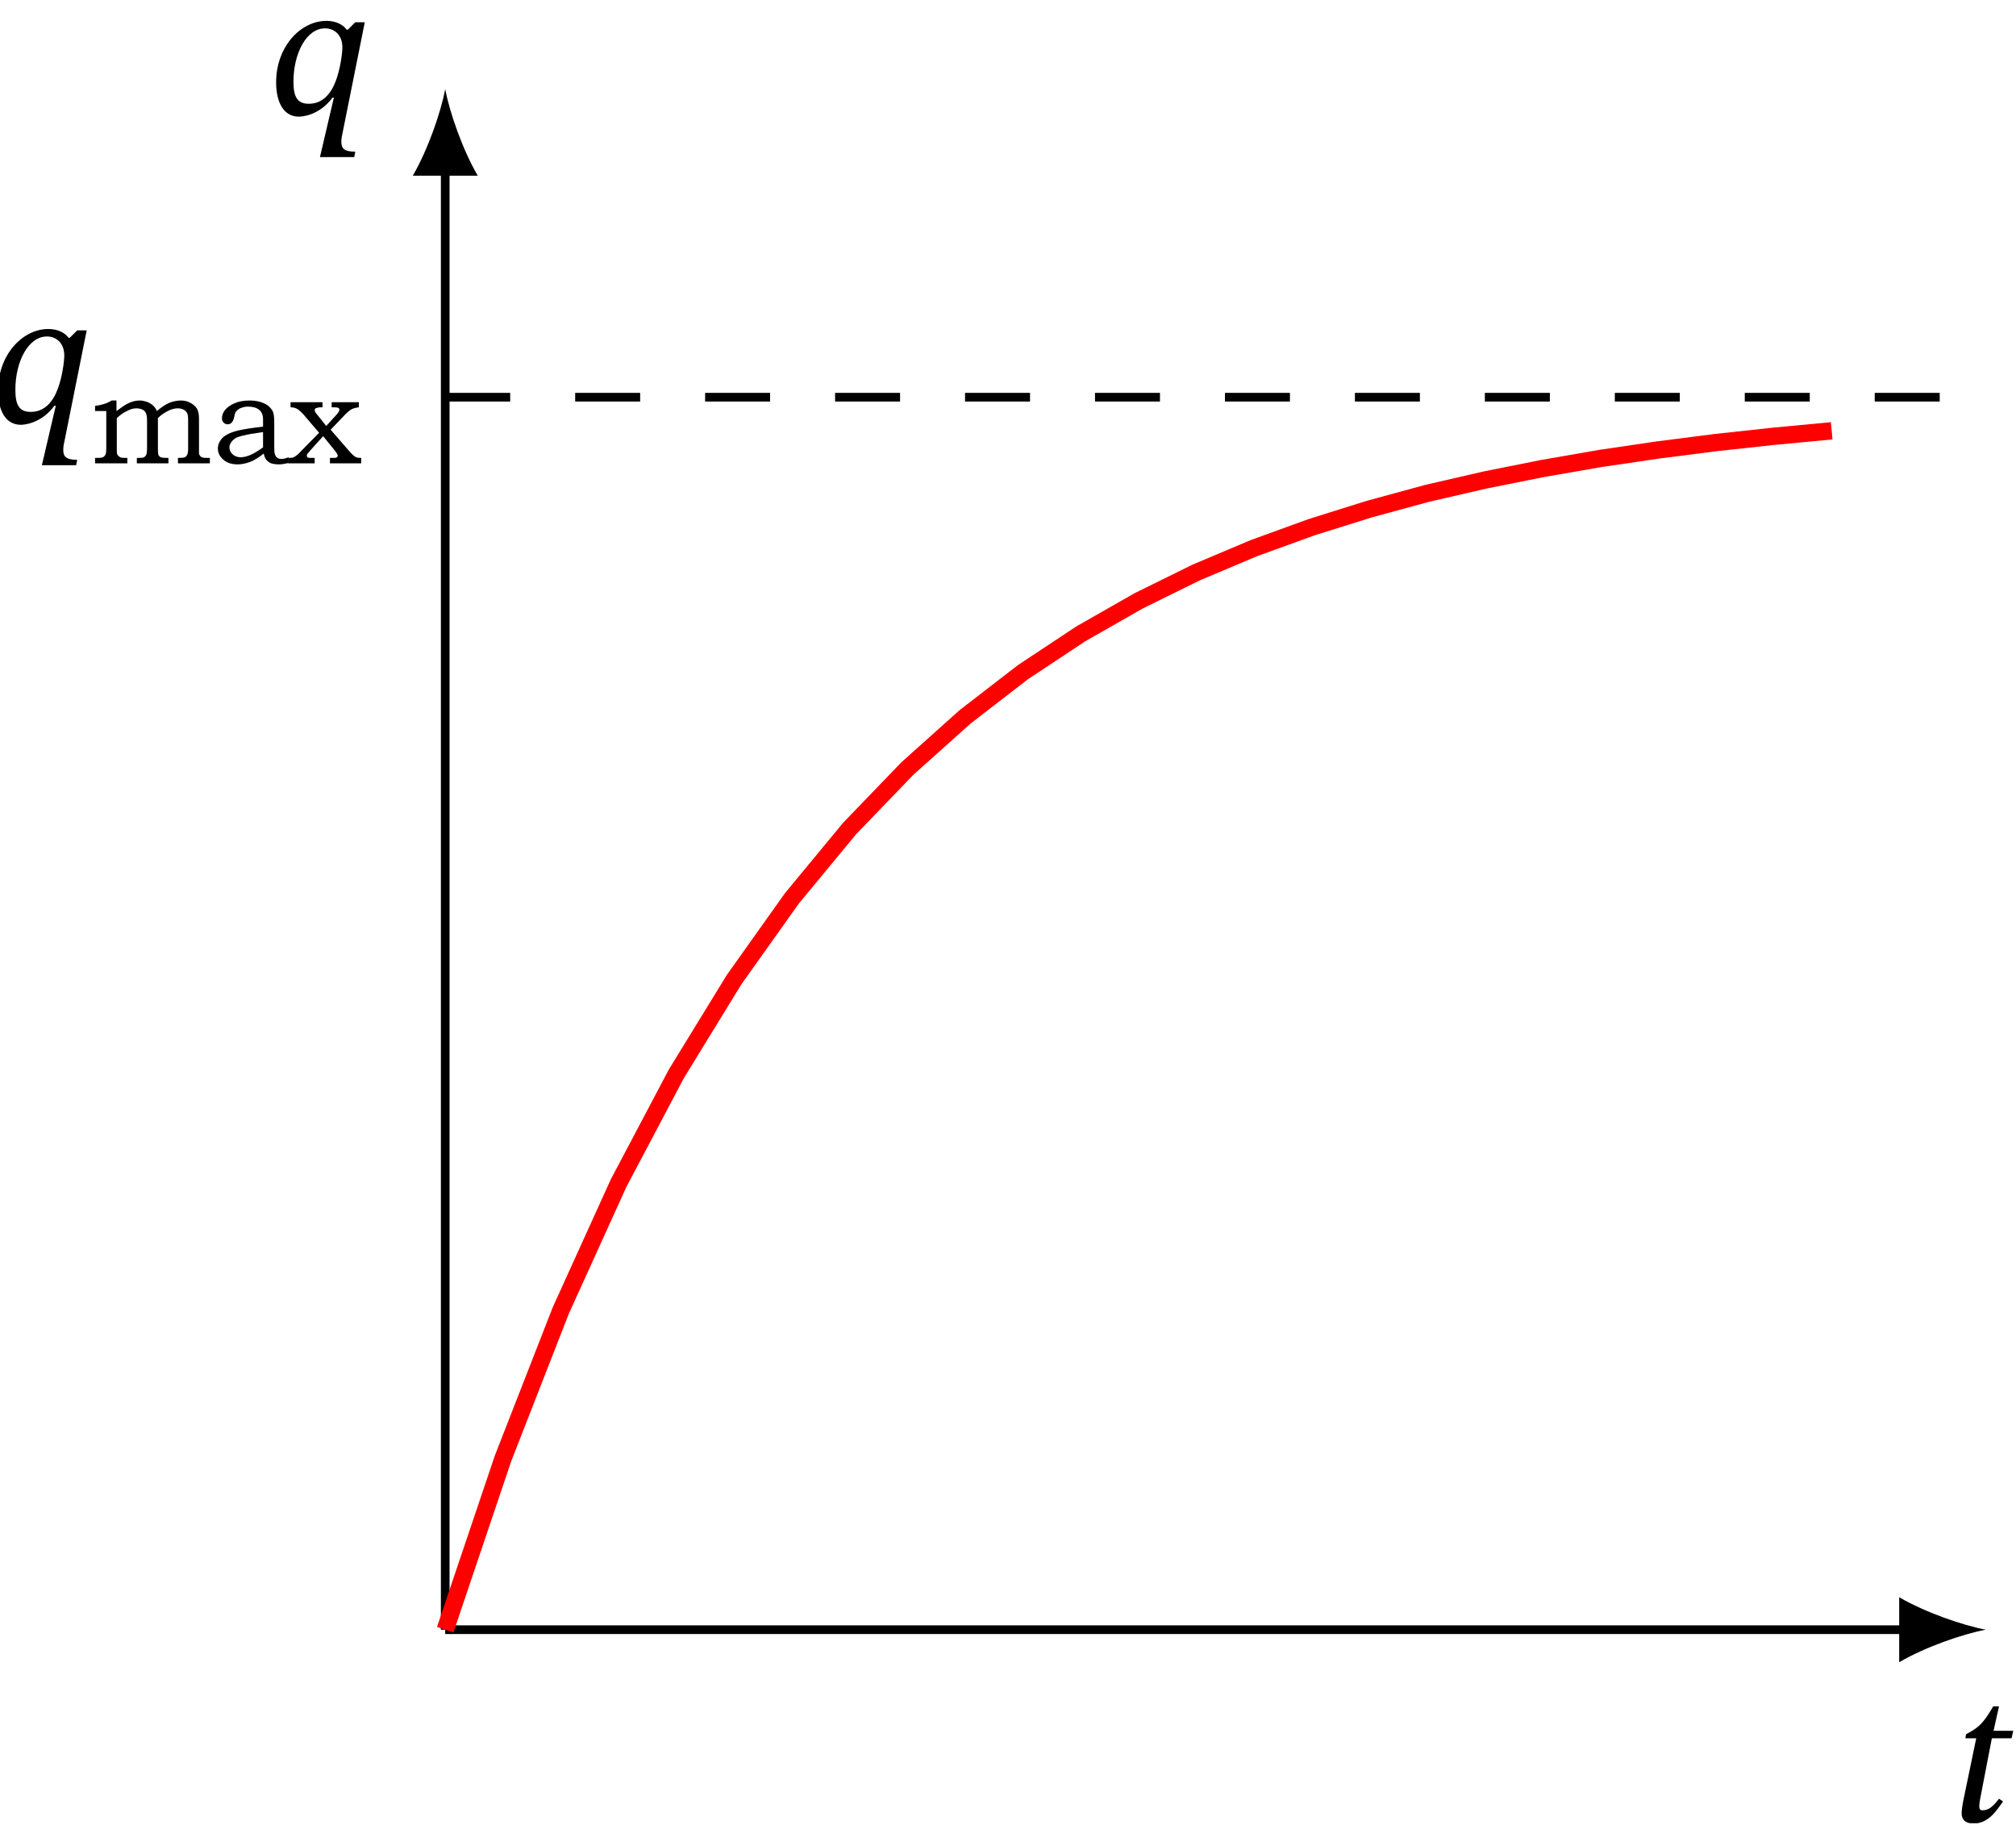
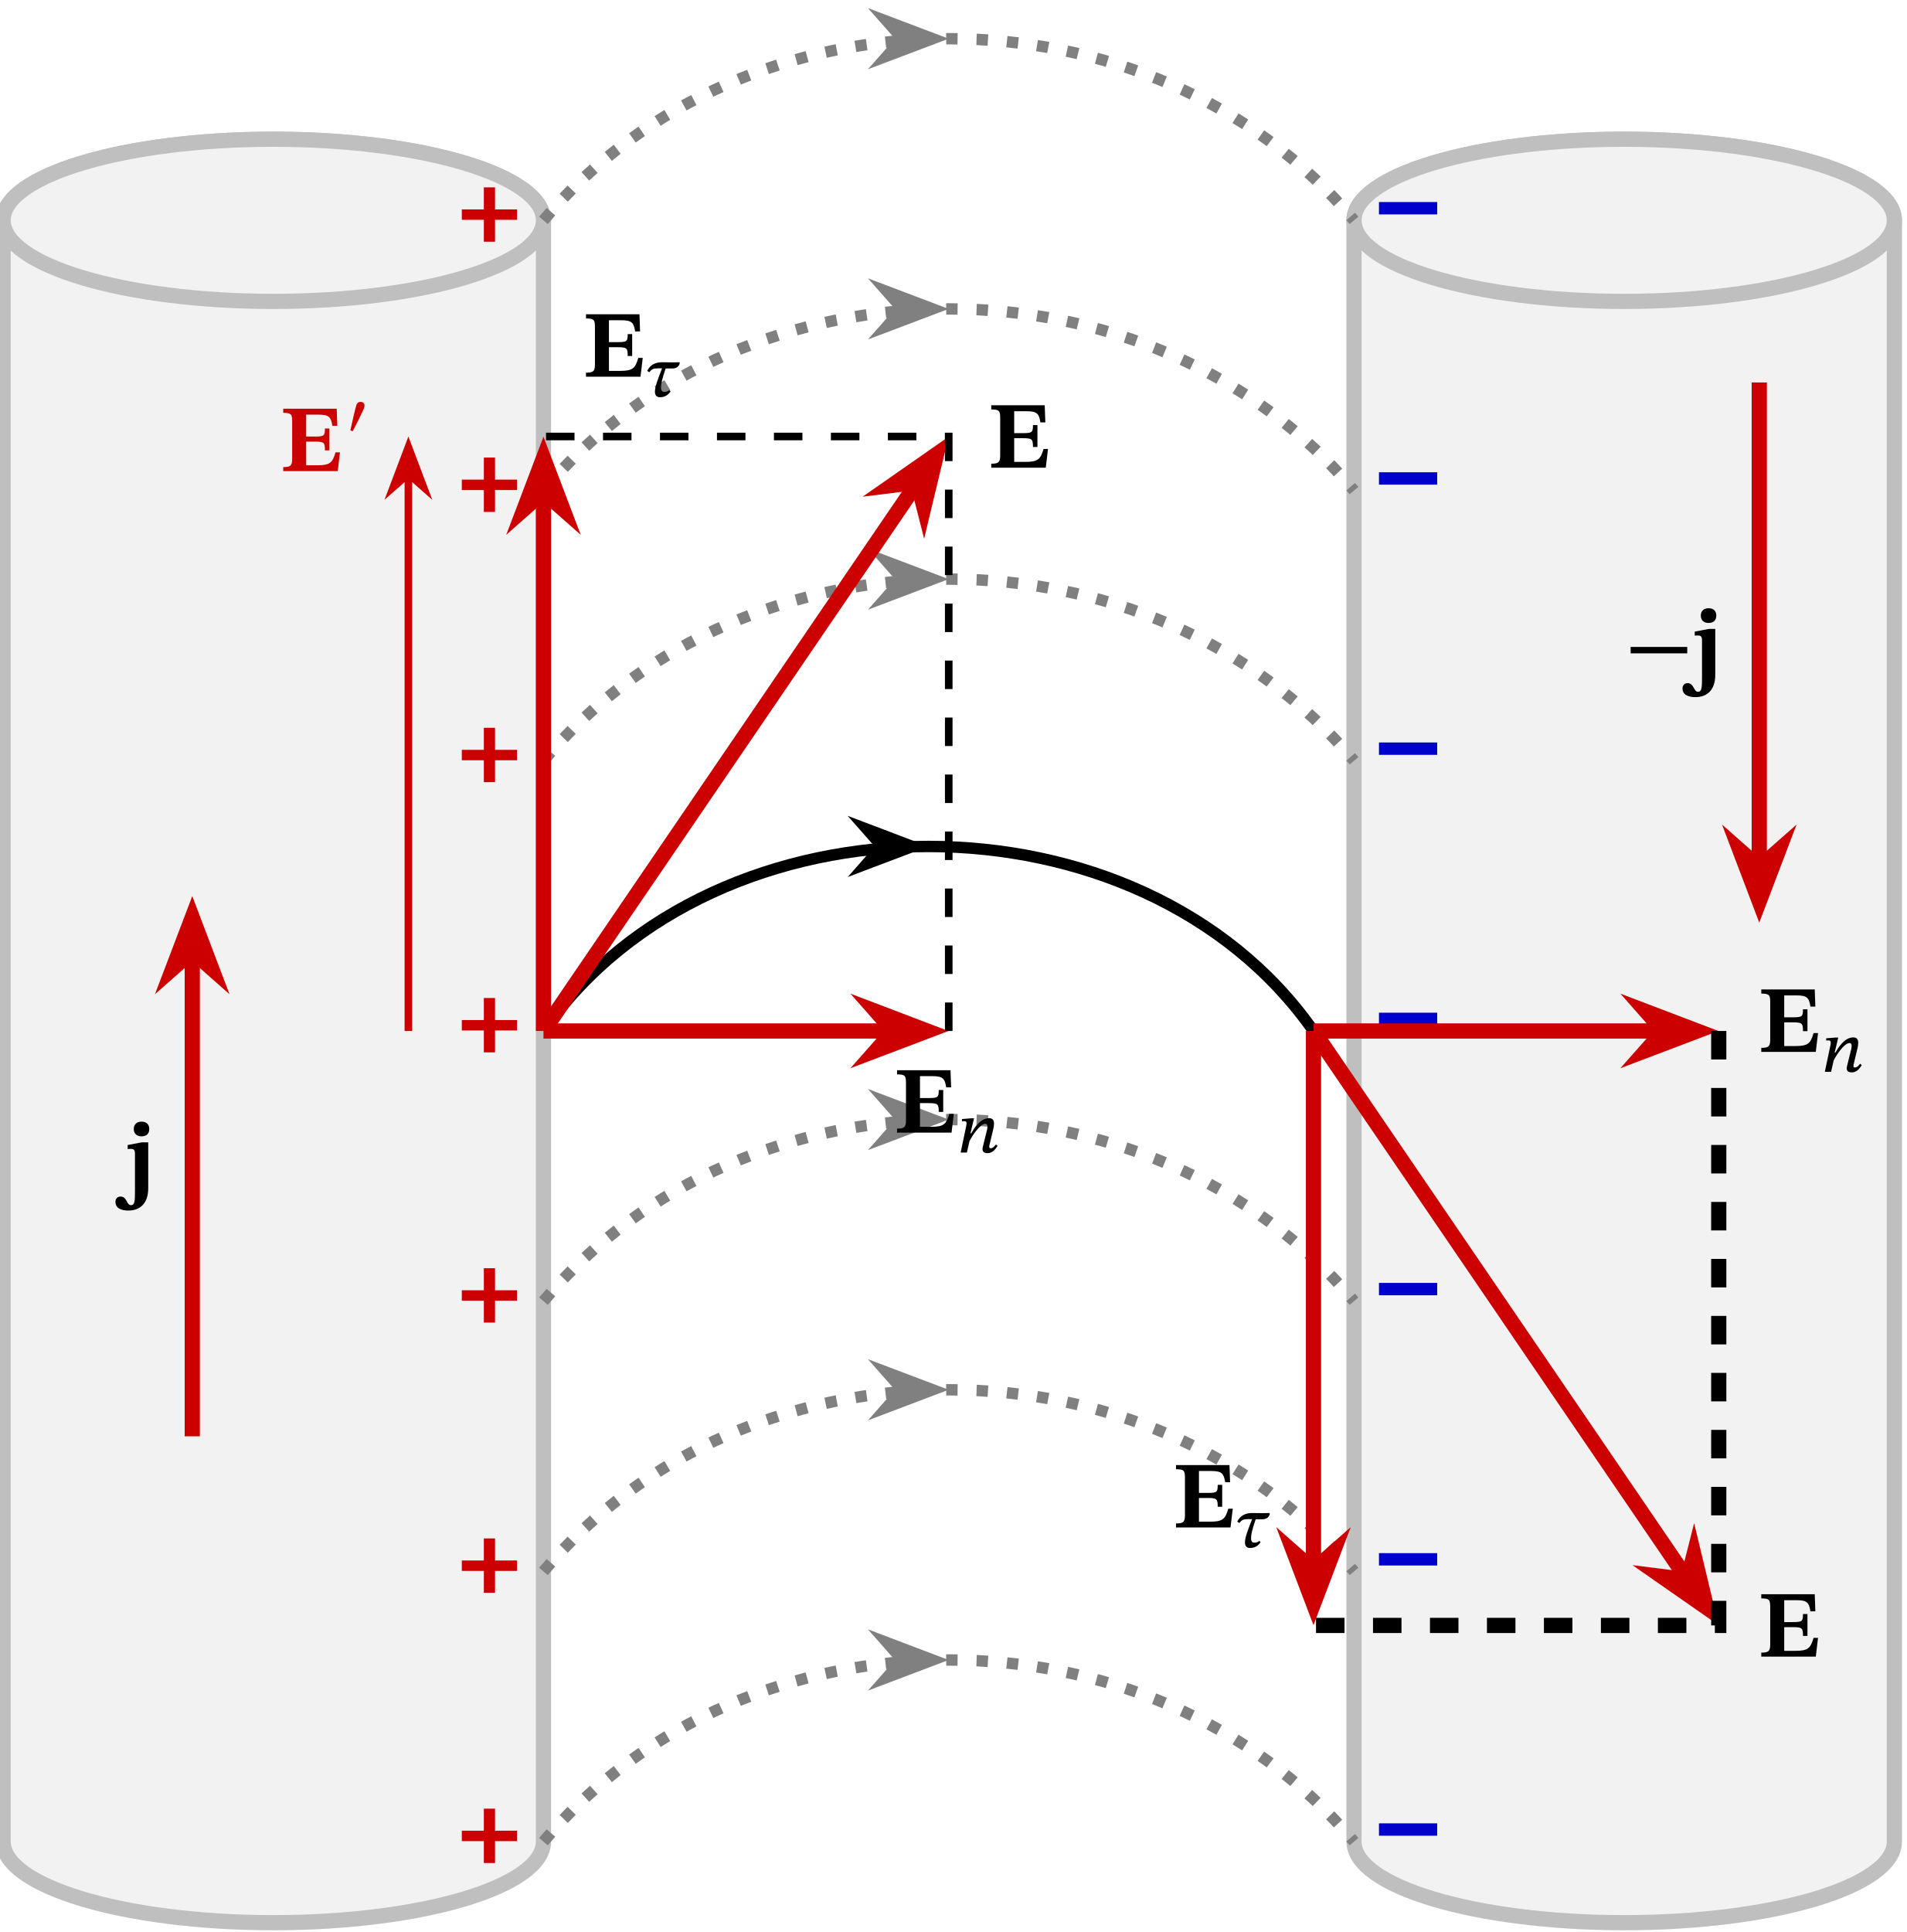
- <svg xmlns="http://www.w3.org/2000/svg" xmlns:xlink="http://www.w3.org/1999/xlink" width="92.736pt" height="83.908pt" viewBox="0 0 92.736 83.908" version="1.2">
+ <svg xmlns="http://www.w3.org/2000/svg" xmlns:xlink="http://www.w3.org/1999/xlink" width="200.043pt" height="202.672pt" viewBox="0 0 200.043 202.672" version="1.2">
  <defs>
    <g>
      <symbol overflow="visible" id="glyph0-0">
-         <path style="stroke:none;" d="M 5.344 1.516 L 5.344 -7.047 L 0.094 -7.047 L 0.094 1.516 Z M 4.875 1.047 L 0.547 1.047 L 0.547 -6.578 L 4.875 -6.578 Z M 2.875 -1.531 L 2.875 -1.672 C 2.875 -2.641 4.312 -3.344 4.312 -4.656 C 4.312 -5.594 3.531 -6 2.656 -6 C 1.75 -6 1.125 -5.484 1.125 -4.766 C 1.125 -4.344 1.297 -4.141 1.594 -4.141 C 1.797 -4.141 1.984 -4.25 1.984 -4.531 C 1.984 -4.875 1.797 -4.875 1.797 -5.172 C 1.797 -5.453 2.047 -5.656 2.578 -5.656 C 3.141 -5.656 3.5 -5.344 3.5 -4.641 C 3.5 -3.25 2.516 -2.922 2.516 -1.766 L 2.516 -1.531 Z M 3.203 -0.438 C 3.203 -0.703 3.016 -0.953 2.703 -0.953 C 2.375 -0.953 2.172 -0.719 2.172 -0.438 C 2.172 -0.141 2.344 0.078 2.703 0.078 C 3.016 0.078 3.203 -0.141 3.203 -0.438 Z M 3.203 -0.438 " />
+         <path style="stroke:none;" d="M 1.5 0 L 1.5 -7.469 L 7.469 -7.469 L 7.469 0 Z M 1.688 -0.188 L 7.281 -0.188 L 7.281 -7.281 L 1.688 -7.281 Z M 1.688 -0.188 " />
      </symbol>
      <symbol overflow="visible" id="glyph0-1">
-         <path style="stroke:none;" d="M 2.844 -4.188 L 1.938 -4.188 L 2.188 -5.312 L 1.922 -5.312 C 1.469 -4.531 1.25 -4.328 0.672 -4.031 L 0.641 -3.844 L 1.141 -3.844 L 0.531 -0.906 C 0.516 -0.812 0.469 -0.547 0.469 -0.391 C 0.469 -0.109 0.641 0.078 1.016 0.078 C 1.734 0.078 2.109 -0.578 2.375 -0.938 L 2.188 -1.062 C 1.875 -0.656 1.688 -0.531 1.422 -0.531 C 1.297 -0.531 1.281 -0.625 1.281 -0.719 C 1.281 -0.875 1.344 -1.172 1.344 -1.172 L 1.859 -3.844 L 2.766 -3.844 Z M 2.844 -4.188 " />
+         <path style="stroke:none;" d="M 6.484 -3.516 L 4.172 -3.516 L 4.172 -1.219 L 3 -1.219 L 3 -3.516 L 0.688 -3.516 L 0.688 -4.609 L 3 -4.609 L 3 -6.922 L 4.172 -6.922 L 4.172 -4.609 L 6.484 -4.609 Z M 6.484 -3.516 " />
      </symbol>
      <symbol overflow="visible" id="glyph0-2">
-         <path style="stroke:none;" d="M 4.453 -4.234 L 4.016 -4.234 L 3.672 -3.891 L 3.625 -3.891 C 3.469 -4.094 3.172 -4.297 2.688 -4.297 C 1.5 -4.297 0.375 -3.109 0.375 -1.469 C 0.375 -0.578 0.703 0.109 1.422 0.109 C 1.5 0.109 2.328 0.094 2.969 -0.766 L 3.031 -0.766 L 2.391 1.969 L 3.969 1.969 L 4.016 1.719 C 3.484 1.719 3.375 1.562 3.375 1.25 C 3.375 1.109 3.406 0.984 3.406 0.984 Z M 3.422 -3.078 C 3.422 -2.766 3.312 -2.047 3.125 -1.547 C 2.891 -0.922 2.5 -0.484 1.875 -0.484 C 1.344 -0.484 1.172 -0.812 1.172 -1.5 C 1.172 -2.797 1.766 -3.953 2.625 -3.953 C 3.062 -3.953 3.422 -3.641 3.422 -3.078 Z M 3.422 -3.078 " />
+         <path style="stroke:none;" d="M 6.047 -3.828 L 6.047 -2.531 L -0.062 -2.531 L -0.062 -3.828 Z M 6.047 -3.828 " />
      </symbol>
      <symbol overflow="visible" id="glyph1-0">
-         <path style="stroke:none;" d="M 0.75 0 L 0.75 -3.734 L 3.734 -3.734 L 3.734 0 Z M 0.844 -0.094 L 3.641 -0.094 L 3.641 -3.641 L 0.844 -3.641 Z M 0.844 -0.094 " />
+         <path style="stroke:none;" d="M 5.938 1.688 L 5.938 -7.828 L 0.094 -7.828 L 0.094 1.688 Z M 5.406 1.156 L 0.609 1.156 L 0.609 -7.312 L 5.406 -7.312 Z M 3.188 -1.688 L 3.188 -1.859 C 3.188 -2.938 4.797 -3.719 4.797 -5.188 C 4.797 -6.219 3.922 -6.672 2.953 -6.672 C 1.938 -6.672 1.25 -6.094 1.25 -5.297 C 1.25 -4.828 1.453 -4.594 1.766 -4.594 C 2 -4.594 2.219 -4.719 2.219 -5.031 C 2.219 -5.406 2 -5.422 2 -5.75 C 2 -6.062 2.266 -6.297 2.859 -6.297 C 3.5 -6.297 3.891 -5.938 3.891 -5.156 C 3.891 -3.625 2.797 -3.25 2.797 -1.953 L 2.797 -1.688 Z M 3.562 -0.484 C 3.562 -0.781 3.359 -1.062 3.016 -1.062 C 2.641 -1.062 2.422 -0.797 2.422 -0.484 C 2.422 -0.156 2.609 0.078 3 0.078 C 3.359 0.078 3.562 -0.156 3.562 -0.484 Z M 3.562 -0.484 " />
      </symbol>
      <symbol overflow="visible" id="glyph1-1">
-         <path style="stroke:none;" d="M 0.203 -2.406 L 0.203 -2.641 C 0.348 -2.66 0.473 -2.688 0.578 -2.719 C 0.691 -2.75 0.82 -2.805 0.969 -2.891 L 1.188 -2.891 L 1.188 -2.406 C 1.406 -2.57 1.578 -2.688 1.703 -2.75 C 1.891 -2.844 2.07 -2.891 2.25 -2.891 C 2.363 -2.891 2.477 -2.867 2.594 -2.828 C 2.707 -2.785 2.801 -2.727 2.875 -2.656 C 2.945 -2.594 3.004 -2.508 3.047 -2.406 C 3.254 -2.582 3.441 -2.707 3.609 -2.781 C 3.785 -2.852 3.969 -2.891 4.156 -2.891 C 4.32 -2.891 4.469 -2.852 4.594 -2.781 C 4.727 -2.707 4.828 -2.617 4.891 -2.516 C 4.953 -2.41 4.984 -2.254 4.984 -2.047 L 4.984 -0.688 C 4.984 -0.539 4.984 -0.457 4.984 -0.438 C 4.992 -0.406 5.016 -0.367 5.047 -0.328 C 5.078 -0.297 5.113 -0.273 5.156 -0.266 C 5.195 -0.254 5.273 -0.25 5.391 -0.25 L 5.484 -0.25 L 5.484 0 L 4.016 0 L 4.016 -0.25 C 4.18 -0.25 4.285 -0.258 4.328 -0.281 C 4.379 -0.301 4.414 -0.336 4.438 -0.391 C 4.469 -0.441 4.484 -0.539 4.484 -0.688 L 4.484 -1.984 C 4.484 -2.141 4.469 -2.25 4.438 -2.312 C 4.406 -2.375 4.352 -2.426 4.281 -2.469 C 4.207 -2.508 4.113 -2.531 4 -2.531 C 3.863 -2.531 3.723 -2.492 3.578 -2.422 C 3.367 -2.316 3.207 -2.203 3.094 -2.078 L 3.094 -0.688 C 3.094 -0.551 3.098 -0.461 3.109 -0.422 C 3.117 -0.379 3.141 -0.344 3.172 -0.312 C 3.203 -0.289 3.238 -0.273 3.281 -0.266 C 3.32 -0.254 3.422 -0.25 3.578 -0.25 L 3.578 0 L 2.125 0 L 2.125 -0.25 L 2.219 -0.25 C 2.332 -0.25 2.41 -0.258 2.453 -0.281 C 2.504 -0.312 2.539 -0.352 2.562 -0.406 C 2.582 -0.457 2.594 -0.551 2.594 -0.688 L 2.594 -1.938 C 2.594 -2.113 2.578 -2.234 2.547 -2.297 C 2.523 -2.367 2.473 -2.426 2.391 -2.469 C 2.305 -2.508 2.211 -2.531 2.109 -2.531 C 1.984 -2.531 1.859 -2.5 1.734 -2.438 C 1.535 -2.352 1.359 -2.234 1.203 -2.078 L 1.203 -0.578 C 1.203 -0.492 1.211 -0.43 1.234 -0.391 C 1.266 -0.348 1.305 -0.312 1.359 -0.281 C 1.41 -0.258 1.484 -0.25 1.578 -0.25 L 1.688 -0.25 L 1.688 0 L 0.203 0 L 0.203 -0.25 L 0.297 -0.25 C 0.422 -0.25 0.508 -0.258 0.562 -0.281 C 0.625 -0.312 0.664 -0.359 0.688 -0.422 C 0.707 -0.453 0.719 -0.539 0.719 -0.688 L 0.719 -2.406 Z M 0.203 -2.406 " />
+         <path style="stroke:none;" d="M 0.25 2.344 C 1.422 2.344 2.328 1.641 2.328 0.016 L 2.328 -4.812 L 1.656 -4.812 L 0.172 -4.531 L 0.172 -4.109 C 0.172 -4.109 0.312 -4.125 0.484 -4.125 C 0.812 -4.125 0.938 -4.031 0.938 -3.594 L 0.938 0.25 C 0.938 1.328 0.922 1.781 0.516 1.781 C 0.047 1.781 0.109 0.875 -0.578 0.875 C -0.891 0.875 -1.109 1.094 -1.109 1.422 C -1.109 2.094 -0.516 2.344 0.25 2.344 Z M 1.625 -5.438 C 2.156 -5.438 2.438 -5.734 2.438 -6.219 C 2.438 -6.672 2.156 -6.984 1.625 -6.984 C 1.109 -6.984 0.812 -6.672 0.812 -6.203 C 0.812 -5.734 1.125 -5.438 1.625 -5.438 Z M 1.625 -5.438 " />
      </symbol>
      <symbol overflow="visible" id="glyph1-2">
-         <path style="stroke:none;" d="M 2.312 -1.688 L 2.312 -2.016 C 2.312 -2.223 2.25 -2.375 2.125 -2.469 C 2.008 -2.562 1.844 -2.609 1.625 -2.609 C 1.52 -2.609 1.426 -2.594 1.344 -2.562 C 1.258 -2.539 1.191 -2.504 1.141 -2.453 C 1.086 -2.41 1.051 -2.363 1.031 -2.312 C 1.02 -2.289 1 -2.207 0.969 -2.062 C 0.914 -1.883 0.82 -1.797 0.688 -1.797 C 0.613 -1.797 0.551 -1.82 0.5 -1.875 C 0.445 -1.926 0.422 -1.992 0.422 -2.078 C 0.422 -2.211 0.469 -2.336 0.562 -2.453 C 0.664 -2.578 0.812 -2.68 1 -2.766 C 1.195 -2.848 1.43 -2.891 1.703 -2.891 C 1.953 -2.891 2.164 -2.848 2.344 -2.766 C 2.52 -2.691 2.648 -2.582 2.734 -2.438 C 2.797 -2.344 2.828 -2.164 2.828 -1.906 L 2.828 -0.781 C 2.828 -0.613 2.832 -0.508 2.844 -0.469 C 2.863 -0.383 2.898 -0.316 2.953 -0.266 C 3.004 -0.223 3.07 -0.203 3.156 -0.203 C 3.25 -0.203 3.359 -0.227 3.484 -0.281 L 3.484 -0.016 C 3.316 0.023 3.172 0.047 3.047 0.047 C 2.91 0.047 2.789 0.031 2.688 0 C 2.594 -0.039 2.516 -0.098 2.453 -0.172 C 2.398 -0.254 2.363 -0.348 2.344 -0.453 C 2.113 -0.266 1.898 -0.133 1.703 -0.062 C 1.516 0.008 1.328 0.047 1.141 0.047 C 0.867 0.047 0.648 -0.023 0.484 -0.172 C 0.316 -0.316 0.234 -0.488 0.234 -0.688 C 0.234 -0.801 0.266 -0.91 0.328 -1.016 C 0.391 -1.129 0.484 -1.223 0.609 -1.297 C 0.734 -1.379 0.926 -1.453 1.188 -1.516 C 1.457 -1.578 1.832 -1.633 2.312 -1.688 Z M 2.312 -1.438 C 1.863 -1.375 1.586 -1.328 1.484 -1.297 C 1.266 -1.254 1.109 -1.203 1.016 -1.141 C 0.93 -1.078 0.867 -1.008 0.828 -0.938 C 0.785 -0.875 0.766 -0.805 0.766 -0.734 C 0.766 -0.66 0.785 -0.586 0.828 -0.516 C 0.879 -0.441 0.941 -0.383 1.016 -0.344 C 1.098 -0.301 1.188 -0.281 1.281 -0.281 C 1.406 -0.281 1.547 -0.312 1.703 -0.375 C 1.859 -0.438 2.062 -0.555 2.312 -0.734 Z M 2.312 -1.438 " />
+         <path style="stroke:none;" d="M 6.562 -2.25 L 6.562 -2.922 L 0.625 -2.922 L 0.625 -2.25 Z M 6.562 -2.25 " />
      </symbol>
      <symbol overflow="visible" id="glyph1-3">
-         <path style="stroke:none;" d="M 0.109 -2.812 L 1.578 -2.812 L 1.578 -2.578 L 1.469 -2.578 C 1.414 -2.578 1.363 -2.566 1.312 -2.547 C 1.281 -2.547 1.254 -2.531 1.234 -2.5 C 1.223 -2.477 1.219 -2.461 1.219 -2.453 C 1.219 -2.398 1.254 -2.332 1.328 -2.25 L 1.75 -1.719 L 2.234 -2.25 C 2.316 -2.344 2.359 -2.414 2.359 -2.469 C 2.359 -2.5 2.344 -2.523 2.312 -2.547 C 2.281 -2.566 2.219 -2.578 2.125 -2.578 L 2 -2.578 L 2 -2.812 L 3.25 -2.812 L 3.25 -2.578 C 3.133 -2.566 3.031 -2.539 2.938 -2.5 C 2.852 -2.457 2.75 -2.375 2.625 -2.25 L 1.953 -1.547 L 2.781 -0.594 L 2.812 -0.562 C 2.895 -0.457 2.988 -0.367 3.094 -0.297 C 3.145 -0.266 3.234 -0.25 3.359 -0.25 L 3.359 0 L 1.922 0 L 1.922 -0.25 L 2.047 -0.25 C 2.141 -0.25 2.195 -0.254 2.219 -0.266 C 2.258 -0.285 2.281 -0.316 2.281 -0.359 C 2.281 -0.398 2.234 -0.477 2.141 -0.594 L 1.609 -1.25 L 1.016 -0.594 L 0.969 -0.531 L 0.938 -0.5 C 0.883 -0.445 0.859 -0.398 0.859 -0.359 C 0.859 -0.316 0.875 -0.285 0.906 -0.266 C 0.938 -0.254 1.004 -0.25 1.109 -0.25 L 1.219 -0.25 L 1.219 0 L 0 0 L 0 -0.25 C 0.094 -0.25 0.164 -0.254 0.219 -0.266 C 0.27 -0.285 0.32 -0.316 0.375 -0.359 C 0.469 -0.43 0.531 -0.488 0.562 -0.531 L 1.422 -1.406 L 0.703 -2.25 C 0.609 -2.352 0.531 -2.426 0.469 -2.469 C 0.414 -2.508 0.363 -2.535 0.312 -2.547 C 0.27 -2.566 0.203 -2.578 0.109 -2.578 Z M 0.109 -2.812 " />
+         <path style="stroke:none;" d="M 6.062 0 L 6.297 -1.969 L 5.828 -1.969 C 5.516 -0.875 5.234 -0.609 3.922 -0.609 L 2.75 -0.609 L 2.75 -3.094 L 3.641 -3.094 C 4.641 -3.094 4.719 -3 4.719 -2.172 L 5.188 -2.172 L 5.188 -4.469 L 4.719 -4.469 C 4.719 -3.703 4.641 -3.625 3.641 -3.625 L 2.75 -3.625 L 2.75 -5.922 L 4.062 -5.922 C 5.172 -5.922 5.359 -5.641 5.5 -4.75 L 6.016 -4.75 L 5.953 -6.547 L 0.344 -6.547 L 0.344 -6.109 C 1.172 -6.109 1.281 -5.969 1.281 -5.219 L 1.281 -1.25 C 1.281 -0.516 1.031 -0.422 0.344 -0.422 L 0.344 0 Z M 6.062 0 " />
+       </symbol>
+       <symbol overflow="visible" id="glyph2-0">
+         <path style="stroke:none;" d="M 4.141 1.172 L 4.141 -5.469 L 0.062 -5.469 L 0.062 1.172 Z M 3.781 0.812 L 0.422 0.812 L 0.422 -5.109 L 3.781 -5.109 Z M 2.234 -1.188 L 2.234 -1.297 C 2.234 -2.062 3.359 -2.594 3.359 -3.625 C 3.359 -4.344 2.75 -4.656 2.062 -4.656 C 1.359 -4.656 0.875 -4.266 0.875 -3.703 C 0.875 -3.375 1.016 -3.219 1.234 -3.219 C 1.406 -3.219 1.547 -3.297 1.547 -3.516 C 1.547 -3.781 1.406 -3.797 1.406 -4.016 C 1.406 -4.234 1.594 -4.391 2 -4.391 C 2.453 -4.391 2.719 -4.156 2.719 -3.609 C 2.719 -2.531 1.953 -2.266 1.953 -1.359 L 1.953 -1.188 Z M 2.5 -0.328 C 2.5 -0.547 2.344 -0.75 2.109 -0.75 C 1.844 -0.75 1.688 -0.562 1.688 -0.328 C 1.688 -0.109 1.828 0.062 2.094 0.062 C 2.344 0.062 2.5 -0.109 2.5 -0.328 Z M 2.5 -0.328 " />
+       </symbol>
+       <symbol overflow="visible" id="glyph2-1">
+         <path style="stroke:none;" d="M 0.75 -0.594 C 1.109 -1.234 1.812 -2.672 1.938 -3 C 1.969 -3.078 2 -3.203 2 -3.281 C 2 -3.547 1.812 -3.672 1.594 -3.672 C 1.422 -3.672 1.234 -3.609 1.141 -3.328 C 1.031 -2.984 0.656 -1.391 0.516 -0.688 Z M 0.75 -0.594 " />
+       </symbol>
+       <symbol overflow="visible" id="glyph2-2">
+         <path style="stroke:none;" d="M 1 -0.516 C 1 -0.203 1.141 0.062 1.516 0.062 C 2.062 0.062 2.391 -0.188 2.641 -0.547 L 2.516 -0.688 C 2.391 -0.594 2.266 -0.5 1.969 -0.5 C 1.703 -0.5 1.641 -0.734 1.641 -0.969 C 1.641 -1.344 1.703 -1.688 2.125 -2.953 C 2.484 -2.953 2.719 -2.953 2.828 -2.953 C 3.359 -2.953 3.531 -3.266 3.594 -3.453 L 3.594 -3.609 C 3.344 -3.609 3.094 -3.594 2.844 -3.594 C 2.516 -3.594 2.109 -3.609 1.766 -3.609 C 1.078 -3.609 0.531 -3.375 0.188 -2.703 L 0.406 -2.562 C 0.688 -2.891 0.797 -2.953 1.297 -2.969 C 1.422 -2.969 1.578 -2.969 1.75 -2.969 C 1.328 -1.875 1 -1.062 1 -0.516 Z M 1 -0.516 " />
+       </symbol>
+       <symbol overflow="visible" id="glyph2-3">
+         <path style="stroke:none;" d="M 4.141 -0.844 C 4.016 -0.703 3.844 -0.453 3.594 -0.453 C 3.484 -0.453 3.438 -0.516 3.438 -0.609 C 3.438 -0.688 3.453 -0.75 3.453 -0.75 L 3.875 -2.516 C 3.906 -2.625 3.938 -2.859 3.938 -3.047 C 3.938 -3.328 3.844 -3.609 3.422 -3.609 C 2.469 -3.609 1.812 -2.469 1.547 -2.016 L 1.469 -2.016 L 1.844 -3.594 L 1.578 -3.594 L 0.578 -3.516 L 0.578 -3.281 C 0.578 -3.281 0.719 -3.297 0.812 -3.297 C 1 -3.297 1.062 -3.203 1.062 -3.078 C 1.062 -2.953 1.031 -2.812 1.031 -2.812 L 0.438 0 L 1.094 0 L 1.359 -1.172 C 1.562 -1.625 2.453 -3.016 3.016 -3.016 C 3.203 -3.016 3.25 -2.891 3.25 -2.703 C 3.25 -2.547 3.203 -2.359 3.203 -2.359 L 2.781 -0.656 C 2.766 -0.609 2.734 -0.469 2.734 -0.375 C 2.734 -0.156 2.828 0.062 3.266 0.062 C 3.859 0.062 4.156 -0.469 4.312 -0.703 Z M 4.141 -0.844 " />
      </symbol>
    </g>
    <clipPath id="clip1">
-       <path d="M 90 78 L 92.605 78 L 92.605 83.863 L 90 83.863 Z M 90 78 " />
+       <path d="M 0 0 L 80 0 L 80 202.508 L 0 202.508 Z M 0 0 " />
    </clipPath>
    <clipPath id="clip2">
-       <path d="M 9 8 L 92.605 8 L 92.605 83.863 L 9 83.863 Z M 9 8 " />
+       <path d="M 119 0 L 199.566 0 L 199.566 202.508 L 119 202.508 Z M 119 0 " />
+     </clipPath>
+     <clipPath id="clip3">
+       <path d="M 119 0 L 199.566 0 L 199.566 55 L 119 55 Z M 119 0 " />
+     </clipPath>
+     <clipPath id="clip4">
+       <path d="M 40 157 L 159 157 L 159 202.508 L 40 202.508 Z M 40 157 " />
+     </clipPath>
+     <clipPath id="clip5">
+       <path d="M 160 66 L 199.566 66 L 199.566 118 L 160 118 Z M 160 66 " />
+     </clipPath>
+     <clipPath id="clip6">
+       <path d="M 150 83 L 199.566 83 L 199.566 133 L 150 133 Z M 150 83 " />
+     </clipPath>
+     <clipPath id="clip7">
+       <path d="M 115 85 L 199.566 85 L 199.566 188 L 115 188 Z M 115 85 " />
+     </clipPath>
+     <clipPath id="clip8">
+       <path d="M 151 140 L 199.566 140 L 199.566 192 L 151 192 Z M 151 140 " />
    </clipPath>
  </defs>
  <g id="surface1">
-     <path style="fill:none;stroke-width:0.399;stroke-linecap:butt;stroke-linejoin:miter;stroke:rgb(0%,0%,0%);stroke-opacity:1;stroke-miterlimit:10;" d="M -0.002 0.001 L 67.28 0.001 " transform="matrix(1,0,0,-1,20.482,74.962)" />
-     <path style=" stroke:none;fill-rule:nonzero;fill:rgb(0%,0%,0%);fill-opacity:1;" d="M 91.348 74.961 C 90.285 74.762 88.559 74.164 87.363 73.469 L 87.363 76.457 C 88.559 75.758 90.285 75.16 91.348 74.961 " />
+     <path style=" stroke:none;fill-rule:nonzero;fill:rgb(95%,95%,95%);fill-opacity:1;" d="M 0.328 193.191 C 0.328 197.887 13.02 201.695 28.676 201.695 C 44.328 201.695 57.02 197.887 57.02 193.191 L 57.02 23.113 C 57.02 18.414 44.328 14.605 28.676 14.605 C 13.02 14.605 0.328 18.414 0.328 23.113 Z M 0.328 193.191 " />
    <g clip-path="url(#clip1)" clip-rule="nonzero">
-       <g style="fill:rgb(0%,0%,0%);fill-opacity:1;">
-         <use xlink:href="#glyph0-1" x="89.766" y="83.799" />
-       </g>
-     </g>
-     <path style="fill:none;stroke-width:0.399;stroke-linecap:butt;stroke-linejoin:miter;stroke:rgb(0%,0%,0%);stroke-opacity:1;stroke-miterlimit:10;" d="M -0.002 0.001 L -0.002 67.278 " transform="matrix(1,0,0,-1,20.482,74.962)" />
-     <path style=" stroke:none;fill-rule:nonzero;fill:rgb(0%,0%,0%);fill-opacity:1;" d="M 20.48 4.098 C 20.281 5.16 19.684 6.887 18.988 8.082 L 21.977 8.082 C 21.277 6.887 20.68 5.16 20.48 4.098 " />
-     <g style="fill:rgb(0%,0%,0%);fill-opacity:1;">
-       <use xlink:href="#glyph0-2" x="12.327" y="5.257" />
-     </g>
-     <g style="fill:rgb(0%,0%,0%);fill-opacity:1;">
-       <use xlink:href="#glyph0-2" x="-0.465" y="19.43" />
-     </g>
-     <g style="fill:rgb(0%,0%,0%);fill-opacity:1;">
-       <use xlink:href="#glyph1-1" x="4.17" y="21.313" />
-       <use xlink:href="#glyph1-2" x="9.788" y="21.313" />
-       <use xlink:href="#glyph1-3" x="13.256" y="21.313" />
-     </g>
-     <path style="fill:none;stroke-width:0.399;stroke-linecap:butt;stroke-linejoin:miter;stroke:rgb(0%,0%,0%);stroke-opacity:1;stroke-dasharray:2.989,2.989;stroke-miterlimit:10;" d="M -0.002 56.692 L 70.866 56.692 " transform="matrix(1,0,0,-1,20.482,74.962)" />
+       <path style="fill:none;stroke-width:1.594;stroke-linecap:butt;stroke-linejoin:miter;stroke:rgb(75%,75%,75%);stroke-opacity:1;stroke-miterlimit:10;" d="M 0.001 -0.001 C 0.001 -4.697 12.692 -8.505 28.348 -8.505 C 44.001 -8.505 56.692 -4.697 56.692 -0.001 L 56.692 170.077 C 56.692 174.776 44.001 178.585 28.348 178.585 C 12.692 178.585 0.001 174.776 0.001 170.077 Z M 0.001 -0.001 " transform="matrix(1,0,0,-1,0.3275,193.19)" />
+     </g>
+     <path style="fill-rule:nonzero;fill:rgb(95%,95%,95%);fill-opacity:1;stroke-width:1.594;stroke-linecap:butt;stroke-linejoin:miter;stroke:rgb(75%,75%,75%);stroke-opacity:1;stroke-miterlimit:10;" d="M 56.692 170.077 C 56.692 174.776 44.001 178.585 28.348 178.585 C 12.692 178.585 0.001 174.776 0.001 170.077 C 0.001 165.381 12.692 161.573 28.348 161.573 C 44.001 161.573 56.692 165.381 56.692 170.077 Z M 56.692 170.077 " transform="matrix(1,0,0,-1,0.3275,193.19)" />
+     <path style=" stroke:none;fill-rule:nonzero;fill:rgb(95%,95%,95%);fill-opacity:1;" d="M 142.059 193.191 C 142.059 197.887 154.75 201.695 170.406 201.695 C 186.062 201.695 198.754 197.887 198.754 193.191 L 198.754 23.113 C 198.754 18.414 186.062 14.605 170.406 14.605 C 154.75 14.605 142.059 18.414 142.059 23.113 Z M 142.059 193.191 " />
    <g clip-path="url(#clip2)" clip-rule="nonzero">
-       <path style="fill:none;stroke-width:0.797;stroke-linecap:butt;stroke-linejoin:miter;stroke:rgb(100%,0%,0%);stroke-opacity:1;stroke-miterlimit:10;" d="M -0.002 0.001 L 2.659 7.884 L 5.315 14.685 L 7.971 20.536 L 10.631 25.571 L 13.288 29.903 L 15.944 33.638 L 18.6 36.853 L 21.26 39.614 L 23.916 41.993 L 26.573 44.044 L 29.233 45.806 L 31.889 47.321 L 34.545 48.63 L 37.202 49.751 L 39.862 50.716 L 42.518 51.548 L 45.174 52.271 L 47.834 52.884 L 50.491 53.415 L 53.147 53.876 L 55.803 54.267 L 58.463 54.607 L 61.12 54.896 L 63.776 55.146 " transform="matrix(1,0,0,-1,20.482,74.962)" />
-     </g>
+       <path style="fill:none;stroke-width:1.594;stroke-linecap:butt;stroke-linejoin:miter;stroke:rgb(75%,75%,75%);stroke-opacity:1;stroke-miterlimit:10;" d="M 141.731 -0.001 C 141.731 -4.697 154.423 -8.505 170.079 -8.505 C 185.735 -8.505 198.426 -4.697 198.426 -0.001 L 198.426 170.077 C 198.426 174.776 185.735 178.585 170.079 178.585 C 154.423 178.585 141.731 174.776 141.731 170.077 Z M 141.731 -0.001 " transform="matrix(1,0,0,-1,0.3275,193.19)" />
+     </g>
+     <path style=" stroke:none;fill-rule:nonzero;fill:rgb(95%,95%,95%);fill-opacity:1;" d="M 198.754 23.113 C 198.754 18.414 186.062 14.605 170.406 14.605 C 154.75 14.605 142.059 18.414 142.059 23.113 C 142.059 27.809 154.75 31.617 170.406 31.617 C 186.062 31.617 198.754 27.809 198.754 23.113 Z M 198.754 23.113 " />
+     <g clip-path="url(#clip3)" clip-rule="nonzero">
+       <path style="fill:none;stroke-width:1.594;stroke-linecap:butt;stroke-linejoin:miter;stroke:rgb(75%,75%,75%);stroke-opacity:1;stroke-miterlimit:10;" d="M 198.426 170.077 C 198.426 174.776 185.735 178.585 170.079 178.585 C 154.423 178.585 141.731 174.776 141.731 170.077 C 141.731 165.381 154.423 161.573 170.079 161.573 C 185.735 161.573 198.426 165.381 198.426 170.077 Z M 198.426 170.077 " transform="matrix(1,0,0,-1,0.3275,193.19)" />
+     </g>
+     <g style="fill:rgb(79.999%,0%,0%);fill-opacity:1;">
+       <use xlink:href="#glyph0-1" x="47.764" y="196.655" />
+     </g>
+     <g style="fill:rgb(79.999%,0%,0%);fill-opacity:1;">
+       <use xlink:href="#glyph0-1" x="47.764" y="168.308" />
+     </g>
+     <g style="fill:rgb(79.999%,0%,0%);fill-opacity:1;">
+       <use xlink:href="#glyph0-1" x="47.764" y="139.962" />
+     </g>
+     <g style="fill:rgb(79.999%,0%,0%);fill-opacity:1;">
+       <use xlink:href="#glyph0-1" x="47.764" y="111.616" />
+     </g>
+     <g style="fill:rgb(79.999%,0%,0%);fill-opacity:1;">
+       <use xlink:href="#glyph0-1" x="47.764" y="83.269" />
+     </g>
+     <g style="fill:rgb(79.999%,0%,0%);fill-opacity:1;">
+       <use xlink:href="#glyph0-1" x="47.764" y="54.923" />
+     </g>
+     <g style="fill:rgb(79.999%,0%,0%);fill-opacity:1;">
+       <use xlink:href="#glyph0-1" x="47.764" y="26.576" />
+     </g>
+     <g style="fill:rgb(0%,0%,79.999%);fill-opacity:1;">
+       <use xlink:href="#glyph0-2" x="144.74" y="195.102" />
+     </g>
+     <g style="fill:rgb(0%,0%,79.999%);fill-opacity:1;">
+       <use xlink:href="#glyph0-2" x="144.74" y="166.756" />
+     </g>
+     <g style="fill:rgb(0%,0%,79.999%);fill-opacity:1;">
+       <use xlink:href="#glyph0-2" x="144.74" y="138.409" />
+     </g>
+     <g style="fill:rgb(0%,0%,79.999%);fill-opacity:1;">
+       <use xlink:href="#glyph0-2" x="144.74" y="110.063" />
+     </g>
+     <g style="fill:rgb(0%,0%,79.999%);fill-opacity:1;">
+       <use xlink:href="#glyph0-2" x="144.74" y="81.716" />
+     </g>
+     <g style="fill:rgb(0%,0%,79.999%);fill-opacity:1;">
+       <use xlink:href="#glyph0-2" x="144.74" y="53.37" />
+     </g>
+     <g style="fill:rgb(0%,0%,79.999%);fill-opacity:1;">
+       <use xlink:href="#glyph0-2" x="144.74" y="25.023" />
+     </g>
+     <path style="fill:none;stroke-width:1.196;stroke-linecap:butt;stroke-linejoin:miter;stroke:rgb(0%,0%,0%);stroke-opacity:1;stroke-miterlimit:10;" d="M 56.692 85.038 C 74.762 110.846 119.411 110.846 137.481 85.038 " transform="matrix(1,0,0,-1,0.3275,193.19)" />
+     <path style="fill-rule:nonzero;fill:rgb(0%,0%,0%);fill-opacity:1;stroke-width:1.196;stroke-linecap:butt;stroke-linejoin:miter;stroke:rgb(0%,0%,0%);stroke-opacity:1;stroke-miterlimit:10;" d="M 6.667 -0.002 L 1.929 1.795 L 3.511 0.002 L 1.929 -1.795 Z M 6.667 -0.002 " transform="matrix(0.99998,0.00009,0.00009,-0.99998,89.05139,88.79452)" />
+     <g clip-path="url(#clip4)" clip-rule="nonzero">
+       <path style="fill:none;stroke-width:1.196;stroke-linecap:butt;stroke-linejoin:miter;stroke:rgb(50%,50%,50%);stroke-opacity:1;stroke-dasharray:1.196,1.993;stroke-miterlimit:10;" d="M 56.692 -0.001 C 78.008 25.405 120.415 25.405 141.731 -0.001 " transform="matrix(1,0,0,-1,0.3275,193.19)" />
+     </g>
+     <path style="fill-rule:nonzero;fill:rgb(50%,50%,50%);fill-opacity:1;stroke-width:1.196;stroke-linecap:butt;stroke-linejoin:miter;stroke:rgb(50%,50%,50%);stroke-opacity:1;stroke-miterlimit:10;" d="M 6.668 0 L 1.929 1.797 L 3.512 0 L 1.93 -1.797 Z M 6.668 0 " transform="matrix(0.99998,0.00008,0.00008,-0.99998,91.17593,174.1365)" />
+     <path style="fill:none;stroke-width:1.196;stroke-linecap:butt;stroke-linejoin:miter;stroke:rgb(50%,50%,50%);stroke-opacity:1;stroke-dasharray:1.196,1.993;stroke-miterlimit:10;" d="M 56.692 28.346 C 78.008 53.749 120.415 53.749 141.731 28.346 " transform="matrix(1,0,0,-1,0.3275,193.19)" />
+     <path style="fill-rule:nonzero;fill:rgb(50%,50%,50%);fill-opacity:1;stroke-width:1.196;stroke-linecap:butt;stroke-linejoin:miter;stroke:rgb(50%,50%,50%);stroke-opacity:1;stroke-miterlimit:10;" d="M 6.668 0.001 L 1.929 1.794 L 3.512 0.001 L 1.93 -1.796 Z M 6.668 0.001 " transform="matrix(0.99998,0.00008,0.00008,-0.99998,91.17593,145.79)" />
+     <path style="fill:none;stroke-width:1.196;stroke-linecap:butt;stroke-linejoin:miter;stroke:rgb(50%,50%,50%);stroke-opacity:1;stroke-dasharray:1.196,1.993;stroke-miterlimit:10;" d="M 56.692 56.694 C 78.008 82.096 120.415 82.096 141.731 56.694 " transform="matrix(1,0,0,-1,0.3275,193.19)" />
+     <path style="fill-rule:nonzero;fill:rgb(50%,50%,50%);fill-opacity:1;stroke-width:1.196;stroke-linecap:butt;stroke-linejoin:miter;stroke:rgb(50%,50%,50%);stroke-opacity:1;stroke-miterlimit:10;" d="M 6.668 -0.001 L 1.929 1.795 L 3.512 -0.001 L 1.93 -1.795 Z M 6.668 -0.001 " transform="matrix(0.99998,0.00008,0.00008,-0.99998,91.17593,117.4436)" />
+     <path style="fill:none;stroke-width:1.196;stroke-linecap:butt;stroke-linejoin:miter;stroke:rgb(50%,50%,50%);stroke-opacity:1;stroke-dasharray:1.196,1.993;stroke-miterlimit:10;" d="M 56.692 113.385 C 78.008 138.792 120.415 138.792 141.731 113.385 " transform="matrix(1,0,0,-1,0.3275,193.19)" />
+     <path style="fill-rule:nonzero;fill:rgb(50%,50%,50%);fill-opacity:1;stroke-width:1.196;stroke-linecap:butt;stroke-linejoin:miter;stroke:rgb(50%,50%,50%);stroke-opacity:1;stroke-miterlimit:10;" d="M 6.668 0.001 L 1.929 1.794 L 3.512 0.001 L 1.93 -1.796 Z M 6.668 0.001 " transform="matrix(0.99998,0.00008,0.00008,-0.99998,91.17593,60.7507)" />
+     <path style="fill:none;stroke-width:1.196;stroke-linecap:butt;stroke-linejoin:miter;stroke:rgb(50%,50%,50%);stroke-opacity:1;stroke-dasharray:1.196,1.993;stroke-miterlimit:10;" d="M 56.692 141.733 C 78.008 167.135 120.415 167.135 141.731 141.733 " transform="matrix(1,0,0,-1,0.3275,193.19)" />
+     <path style="fill-rule:nonzero;fill:rgb(50%,50%,50%);fill-opacity:1;stroke-width:1.196;stroke-linecap:butt;stroke-linejoin:miter;stroke:rgb(50%,50%,50%);stroke-opacity:1;stroke-miterlimit:10;" d="M 6.668 -0.001 L 1.929 1.795 L 3.512 -0.002 L 1.93 -1.795 Z M 6.668 -0.001 " transform="matrix(0.99998,0.00008,0.00008,-0.99998,91.17593,32.40425)" />
+     <path style="fill:none;stroke-width:1.196;stroke-linecap:butt;stroke-linejoin:miter;stroke:rgb(50%,50%,50%);stroke-opacity:1;stroke-dasharray:1.196,1.993;stroke-miterlimit:10;" d="M 56.692 170.077 C 78.008 195.483 120.415 195.483 141.731 170.077 " transform="matrix(1,0,0,-1,0.3275,193.19)" />
+     <path style="fill-rule:nonzero;fill:rgb(50%,50%,50%);fill-opacity:1;stroke-width:1.196;stroke-linecap:butt;stroke-linejoin:miter;stroke:rgb(50%,50%,50%);stroke-opacity:1;stroke-miterlimit:10;" d="M 6.668 -0 L 1.929 1.796 L 3.512 -0.001 L 1.93 -1.794 Z M 6.668 -0 " transform="matrix(0.99998,0.00008,0.00008,-0.99998,91.17593,4.05781)" />
+     <path style="fill:none;stroke-width:1.594;stroke-linecap:butt;stroke-linejoin:miter;stroke:rgb(79.999%,0%,0%);stroke-opacity:1;stroke-miterlimit:10;" d="M 19.844 42.518 L 19.844 93.01 " transform="matrix(1,0,0,-1,0.3275,193.19)" />
+     <path style="fill-rule:nonzero;fill:rgb(79.999%,0%,0%);fill-opacity:1;stroke-width:1.594;stroke-linecap:butt;stroke-linejoin:miter;stroke:rgb(79.999%,0%,0%);stroke-opacity:1;stroke-miterlimit:10;" d="M 7.893 -0.002 L 2.573 2.022 L 4.358 -0.002 L 2.573 -2.021 Z M 7.893 -0.002 " transform="matrix(0,-1,-1,0,20.17036,104.1394)" />
+     <g style="fill:rgb(0%,0%,0%);fill-opacity:1;">
+       <use xlink:href="#glyph1-1" x="13.223" y="124.646" />
+     </g>
+     <path style="fill:none;stroke-width:1.594;stroke-linecap:butt;stroke-linejoin:miter;stroke:rgb(79.999%,0%,0%);stroke-opacity:1;stroke-miterlimit:10;" d="M 184.251 153.069 L 184.251 102.581 " transform="matrix(1,0,0,-1,0.3275,193.19)" />
+     <path style=" stroke:none;fill-rule:nonzero;fill:rgb(79.999%,0%,0%);fill-opacity:1;" d="M 184.578 94.543 L 186.602 89.227 L 184.578 91.008 L 182.559 89.227 Z M 184.578 94.543 " />
+     <g clip-path="url(#clip5)" clip-rule="nonzero">
+       <path style="fill:none;stroke-width:1.594;stroke-linecap:butt;stroke-linejoin:miter;stroke:rgb(79.999%,0%,0%);stroke-opacity:1;stroke-miterlimit:10;" d="M 7.892 -0.001 L 2.575 2.022 L 4.357 -0.001 L 2.575 -2.021 Z M 7.892 -0.001 " transform="matrix(0,1,1,0,184.5794,86.6512)" />
+     </g>
+     <g style="fill:rgb(0%,0%,0%);fill-opacity:1;">
+       <use xlink:href="#glyph1-2" x="170.459" y="70.788" />
+       <use xlink:href="#glyph1-1" x="177.633" y="70.788" />
+     </g>
+     <path style="fill:none;stroke-width:0.797;stroke-linecap:butt;stroke-linejoin:miter;stroke:rgb(79.999%,0%,0%);stroke-opacity:1;stroke-miterlimit:10;" d="M 42.52 85.038 L 42.52 143.292 " transform="matrix(1,0,0,-1,0.3275,193.19)" />
+     <path style="fill-rule:nonzero;fill:rgb(79.999%,0%,0%);fill-opacity:1;stroke-width:0.797;stroke-linecap:butt;stroke-linejoin:miter;stroke:rgb(79.999%,0%,0%);stroke-opacity:1;stroke-miterlimit:10;" d="M 5.442 -0 L 1.286 1.57 L 2.665 -0 L 1.286 -1.571 Z M 5.442 -0 " transform="matrix(0,-1,-1,0,42.84718,52.36392)" />
+     <g style="fill:rgb(79.999%,0%,0%);fill-opacity:1;">
+       <use xlink:href="#glyph1-3" x="29.372" y="49.42" />
+     </g>
+     <g style="fill:rgb(79.999%,0%,0%);fill-opacity:1;">
+       <use xlink:href="#glyph2-1" x="36.246" y="45.833" />
+     </g>
+     <path style="fill:none;stroke-width:1.594;stroke-linecap:butt;stroke-linejoin:miter;stroke:rgb(79.999%,0%,0%);stroke-opacity:1;stroke-miterlimit:10;" d="M 56.692 85.038 L 56.692 141.198 " transform="matrix(1,0,0,-1,0.3275,193.19)" />
+     <path style="fill-rule:nonzero;fill:rgb(79.999%,0%,0%);fill-opacity:1;stroke-width:1.594;stroke-linecap:butt;stroke-linejoin:miter;stroke:rgb(79.999%,0%,0%);stroke-opacity:1;stroke-miterlimit:10;" d="M 7.892 0.001 L 2.575 2.02 L 4.357 0.001 L 2.575 -2.019 Z M 7.892 0.001 " transform="matrix(0,-1,-1,0,57.0204,55.95048)" />
+     <g style="fill:rgb(0%,0%,0%);fill-opacity:1;">
+       <use xlink:href="#glyph1-3" x="61.138" y="39.516" />
+     </g>
+     <g style="fill:rgb(0%,0%,0%);fill-opacity:1;">
+       <use xlink:href="#glyph2-2" x="67.713" y="41.609" />
+     </g>
+     <path style="fill:none;stroke-width:1.594;stroke-linecap:butt;stroke-linejoin:miter;stroke:rgb(79.999%,0%,0%);stroke-opacity:1;stroke-miterlimit:10;" d="M 56.692 85.038 L 93.008 85.038 " transform="matrix(1,0,0,-1,0.3275,193.19)" />
+     <path style="fill-rule:nonzero;fill:rgb(79.999%,0%,0%);fill-opacity:1;stroke-width:1.594;stroke-linecap:butt;stroke-linejoin:miter;stroke:rgb(79.999%,0%,0%);stroke-opacity:1;stroke-miterlimit:10;" d="M 7.891 -0.002 L 2.575 2.022 L 4.356 -0.002 L 2.575 -2.021 Z M 7.891 -0.002 " transform="matrix(1,0,0,-1,89.37813,108.1507)" />
+     <g style="fill:rgb(0%,0%,0%);fill-opacity:1;">
+       <use xlink:href="#glyph1-3" x="93.772" y="118.814" />
+     </g>
+     <g style="fill:rgb(0%,0%,0%);fill-opacity:1;">
+       <use xlink:href="#glyph2-3" x="100.349" y="120.906" />
+     </g>
+     <path style="fill:none;stroke-width:1.594;stroke-linecap:butt;stroke-linejoin:miter;stroke:rgb(79.999%,0%,0%);stroke-opacity:1;stroke-miterlimit:10;" d="M 56.692 85.038 L 95.719 142.276 " transform="matrix(1,0,0,-1,0.3275,193.19)" />
+     <path style="fill-rule:nonzero;fill:rgb(79.999%,0%,0%);fill-opacity:1;stroke-width:1.594;stroke-linecap:butt;stroke-linejoin:miter;stroke:rgb(79.999%,0%,0%);stroke-opacity:1;stroke-miterlimit:10;" d="M 7.892 -0 L 2.576 2.02 L 4.355 -0 L 2.574 -2.019 Z M 7.892 -0 " transform="matrix(0.56331,-0.82619,-0.82619,-0.56331,93.81577,54.18422)" />
+     <g style="fill:rgb(0%,0%,0%);fill-opacity:1;">
+       <use xlink:href="#glyph1-3" x="103.657" y="49.062" />
+     </g>
+     <path style="fill:none;stroke-width:0.797;stroke-linecap:butt;stroke-linejoin:miter;stroke:rgb(0%,0%,0%);stroke-opacity:1;stroke-dasharray:2.989,2.989;stroke-miterlimit:10;" d="M 99.212 85.038 L 99.212 147.401 L 56.692 147.401 " transform="matrix(1,0,0,-1,0.3275,193.19)" />
+     <path style="fill:none;stroke-width:1.594;stroke-linecap:butt;stroke-linejoin:miter;stroke:rgb(79.999%,0%,0%);stroke-opacity:1;stroke-miterlimit:10;" d="M 137.481 85.038 L 137.481 28.881 " transform="matrix(1,0,0,-1,0.3275,193.19)" />
+     <path style="fill-rule:nonzero;fill:rgb(79.999%,0%,0%);fill-opacity:1;stroke-width:1.594;stroke-linecap:butt;stroke-linejoin:miter;stroke:rgb(79.999%,0%,0%);stroke-opacity:1;stroke-miterlimit:10;" d="M 7.891 0.001 L 2.575 2.02 L 4.356 0.001 L 2.575 -2.019 Z M 7.891 0.001 " transform="matrix(0,1,1,0,137.8079,160.3508)" />
+     <g style="fill:rgb(0%,0%,0%);fill-opacity:1;">
+       <use xlink:href="#glyph1-3" x="123.041" y="160.236" />
+     </g>
+     <g style="fill:rgb(0%,0%,0%);fill-opacity:1;">
+       <use xlink:href="#glyph2-2" x="129.617" y="162.328" />
+     </g>
+     <path style="fill:none;stroke-width:1.594;stroke-linecap:butt;stroke-linejoin:miter;stroke:rgb(79.999%,0%,0%);stroke-opacity:1;stroke-miterlimit:10;" d="M 137.481 85.038 L 173.798 85.038 " transform="matrix(1,0,0,-1,0.3275,193.19)" />
+     <path style=" stroke:none;fill-rule:nonzero;fill:rgb(79.999%,0%,0%);fill-opacity:1;" d="M 178.059 108.152 L 172.738 106.129 L 174.523 108.152 L 172.738 110.172 Z M 178.059 108.152 " />
+     <g clip-path="url(#clip6)" clip-rule="nonzero">
+       <path style="fill:none;stroke-width:1.594;stroke-linecap:butt;stroke-linejoin:miter;stroke:rgb(79.999%,0%,0%);stroke-opacity:1;stroke-miterlimit:10;" d="M 7.893 -0.002 L 2.573 2.022 L 4.358 -0.002 L 2.573 -2.021 Z M 7.893 -0.002 " transform="matrix(1,0,0,-1,170.1657,108.1507)" />
+     </g>
+     <g style="fill:rgb(0%,0%,0%);fill-opacity:1;">
+       <use xlink:href="#glyph1-3" x="184.446" y="110.343" />
+     </g>
+     <g style="fill:rgb(0%,0%,0%);fill-opacity:1;">
+       <use xlink:href="#glyph2-3" x="191.02" y="112.435" />
+     </g>
+     <g clip-path="url(#clip7)" clip-rule="nonzero">
+       <path style="fill:none;stroke-width:1.594;stroke-linecap:butt;stroke-linejoin:miter;stroke:rgb(79.999%,0%,0%);stroke-opacity:1;stroke-miterlimit:10;" d="M 137.481 85.038 L 176.505 27.803 " transform="matrix(1,0,0,-1,0.3275,193.19)" />
+     </g>
+     <path style=" stroke:none;fill-rule:nonzero;fill:rgb(79.999%,0%,0%);fill-opacity:1;" d="M 179.051 168.637 L 177.723 163.105 L 177.059 165.719 L 174.383 165.383 Z M 179.051 168.637 " />
+     <g clip-path="url(#clip8)" clip-rule="nonzero">
+       <path style="fill:none;stroke-width:1.594;stroke-linecap:butt;stroke-linejoin:miter;stroke:rgb(79.999%,0%,0%);stroke-opacity:1;stroke-miterlimit:10;" d="M 7.892 0.002 L 2.574 2.021 L 4.359 -0 L 2.574 -2.022 Z M 7.892 0.002 " transform="matrix(0.56331,0.82619,0.82619,-0.56331,174.6033,162.1171)" />
+     </g>
+     <g style="fill:rgb(0%,0%,0%);fill-opacity:1;">
+       <use xlink:href="#glyph1-3" x="184.446" y="173.786" />
+     </g>
+     <path style="fill:none;stroke-width:1.594;stroke-linecap:butt;stroke-linejoin:miter;stroke:rgb(0%,0%,0%);stroke-opacity:1;stroke-dasharray:2.989,2.989;stroke-miterlimit:10;" d="M 180.001 85.038 L 180.001 22.678 L 137.481 22.678 " transform="matrix(1,0,0,-1,0.3275,193.19)" />
  </g>
</svg>
